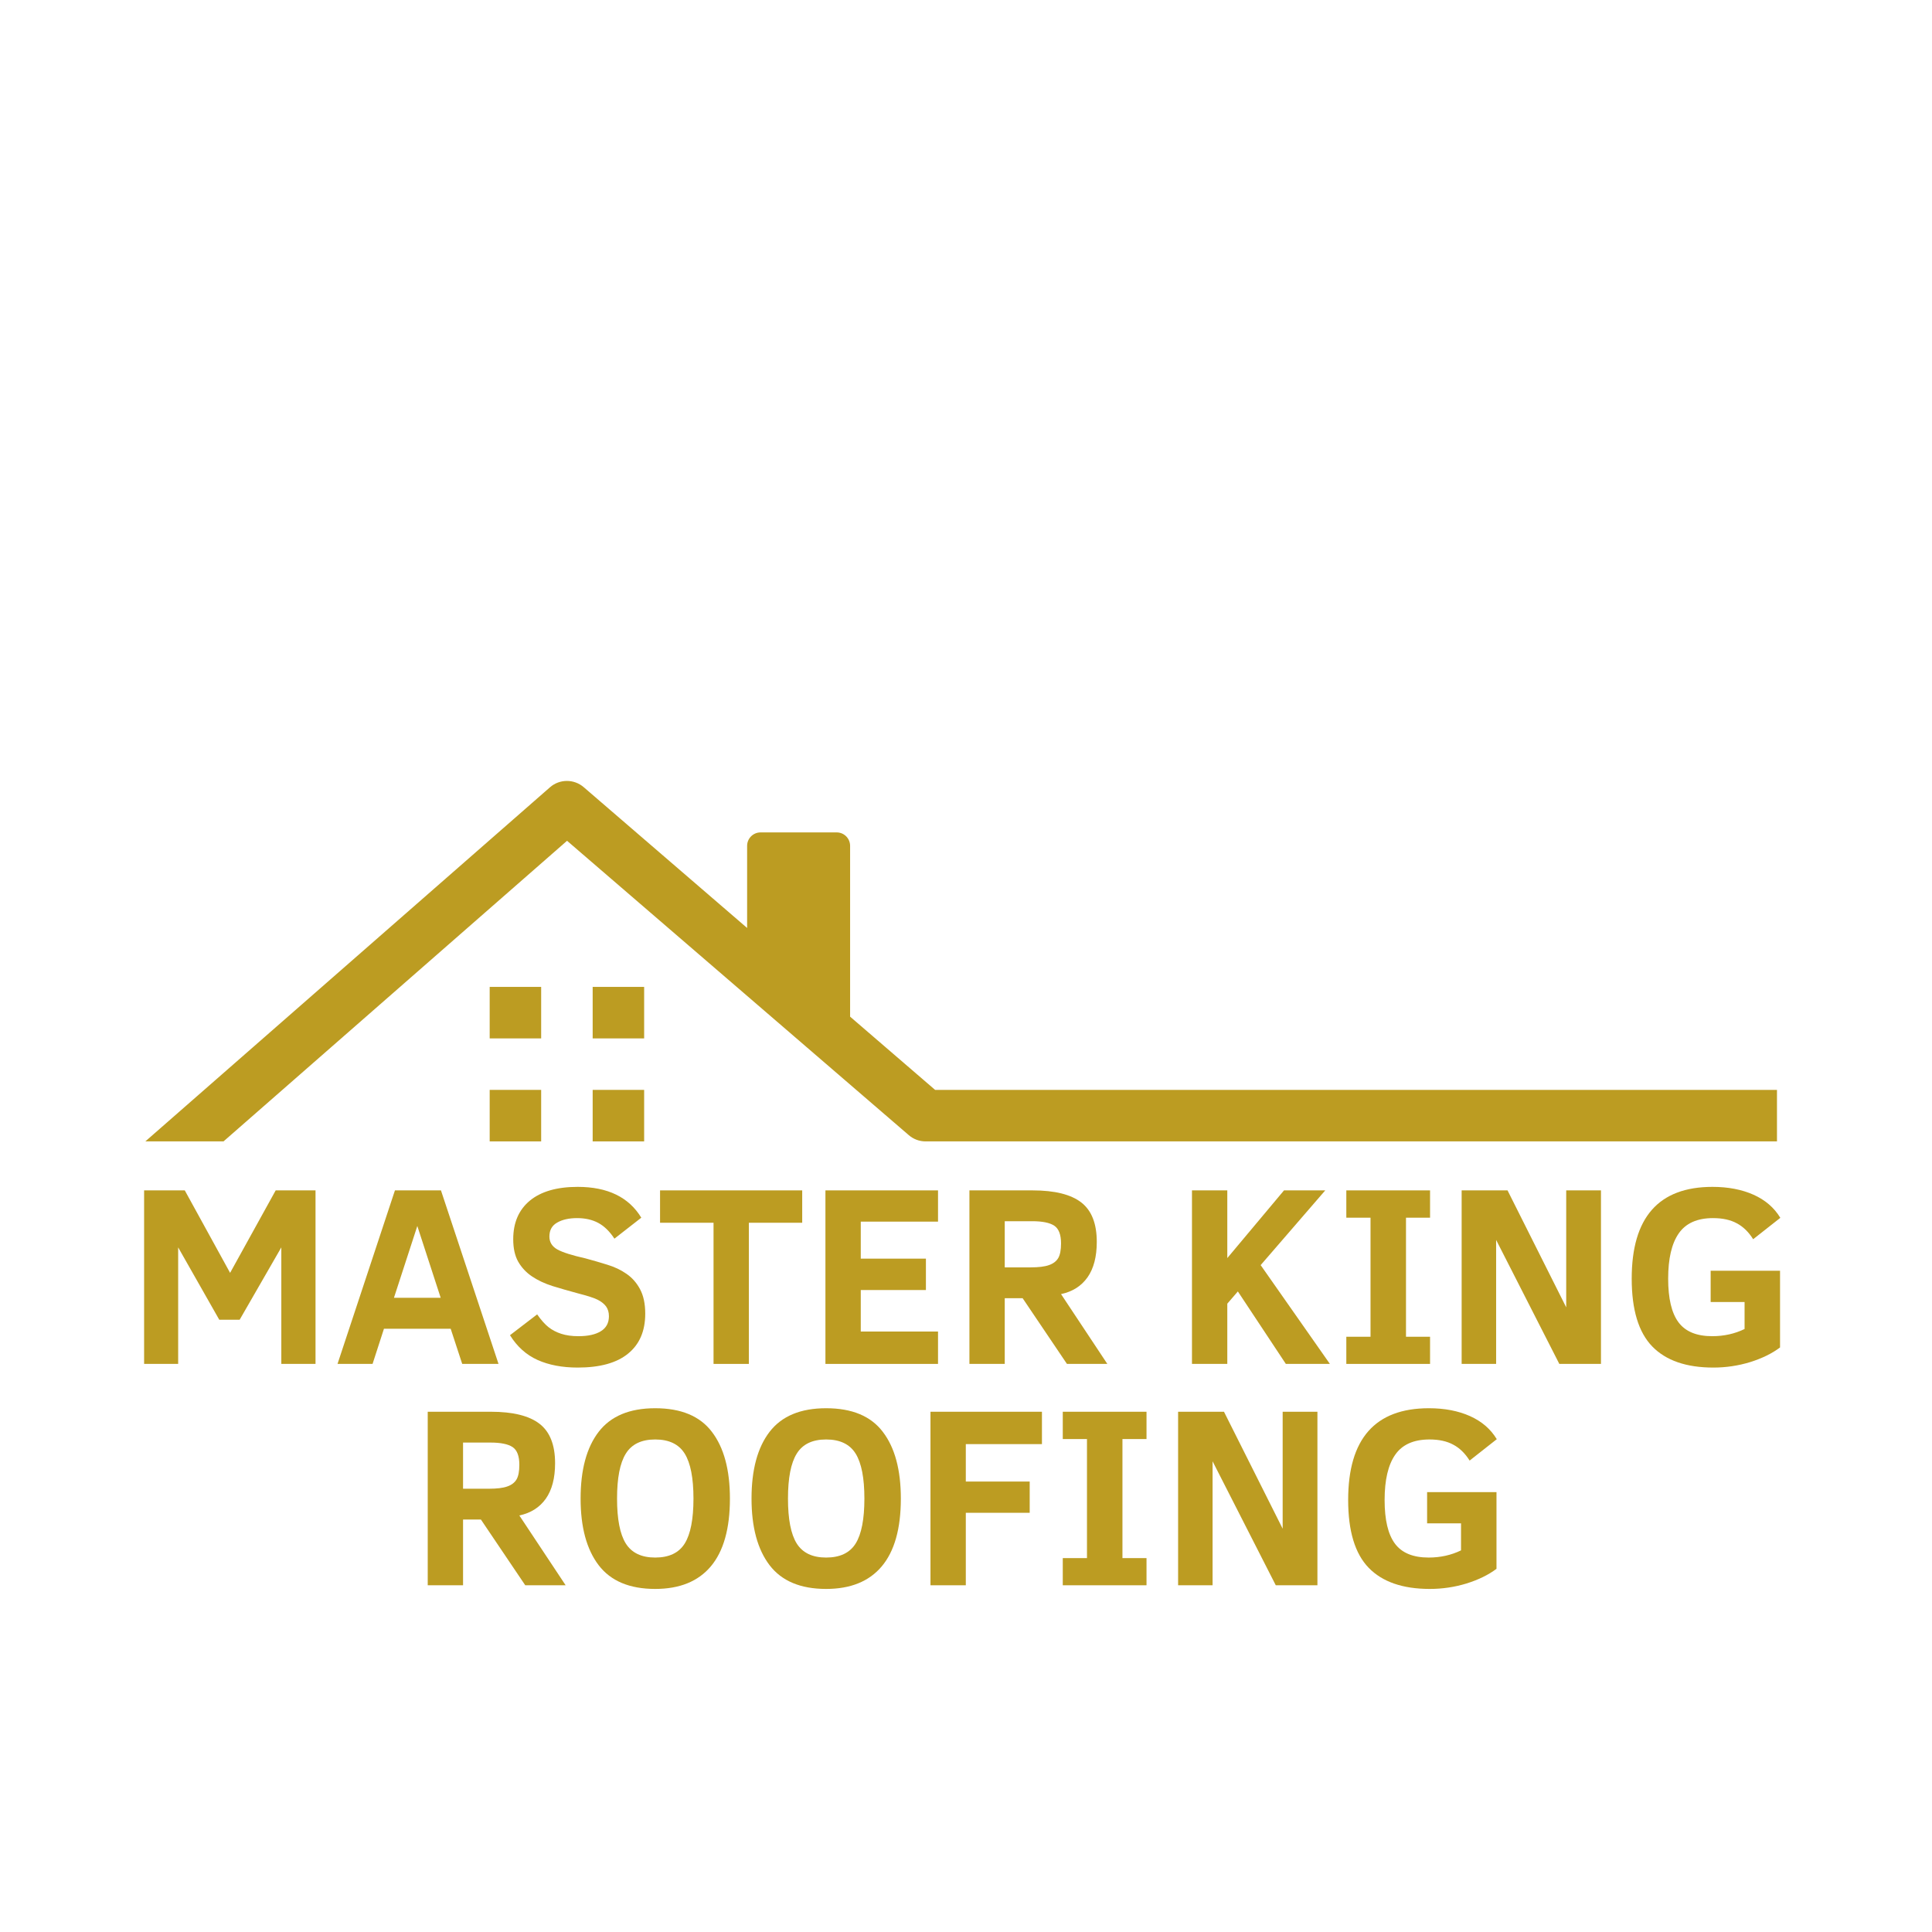
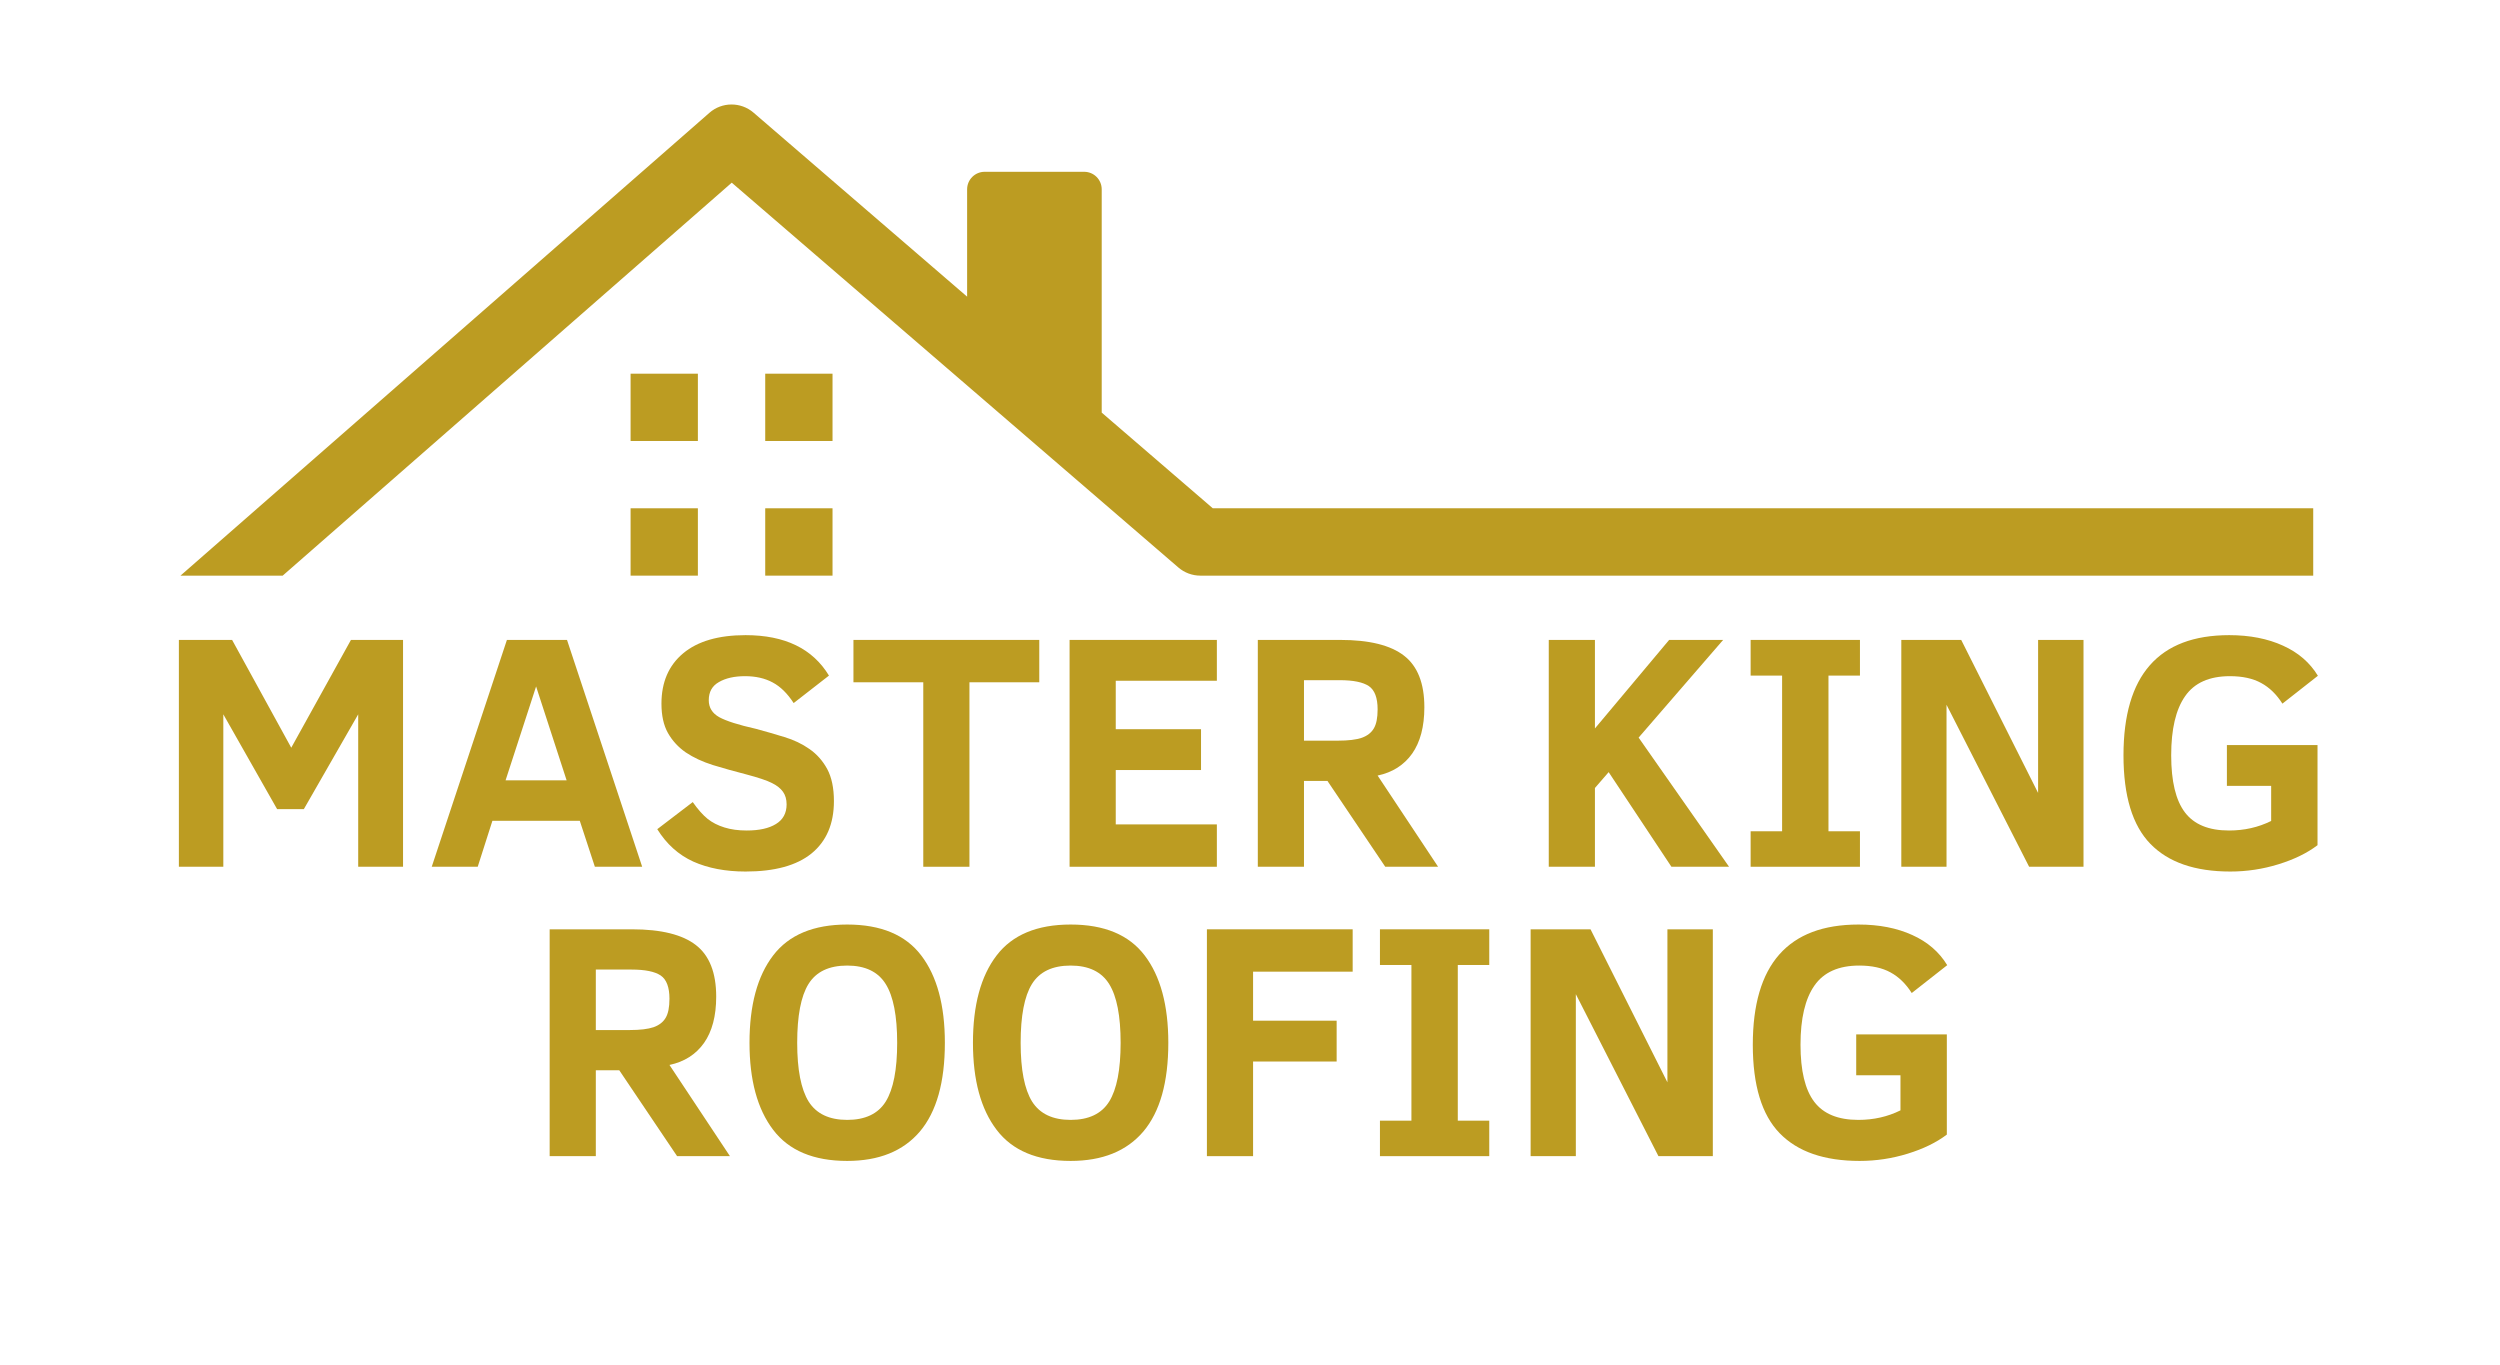
- <svg xmlns="http://www.w3.org/2000/svg" width="286" zoomAndPan="magnify" viewBox="0 0 214.5 214.5" height="286" preserveAspectRatio="xMidYMid meet" version="1.0">
-   <defs>
-     <g />
-   </defs>
-   <path fill="#bc9c22" d="M 197.289 121.004 L 197.289 126.723 L 102.758 126.723 C 102.074 126.723 101.414 126.477 100.895 126.027 L 62.957 93.348 L 24.816 126.723 L 16.137 126.723 L 61.059 87.41 C 62.125 86.473 63.73 86.469 64.805 87.395 L 82.949 103.027 L 82.949 93.91 C 82.949 93.086 83.617 92.418 84.441 92.418 L 92.895 92.418 C 93.719 92.418 94.383 93.086 94.383 93.91 L 94.383 112.875 L 103.82 121.004 Z M 197.289 121.004 " fill-opacity="1" fill-rule="nonzero" />
-   <path fill="#bc9c22" d="M 60.082 109.57 L 54.367 109.57 L 54.367 115.289 L 60.082 115.289 Z M 71.516 115.289 L 65.801 115.289 L 65.801 109.57 L 71.516 109.57 Z M 60.082 126.723 L 54.367 126.723 L 54.367 121.004 L 60.082 121.004 Z M 71.516 126.723 L 65.801 126.723 L 65.801 121.004 L 71.516 121.004 Z M 71.516 126.723 " fill-opacity="1" fill-rule="nonzero" />
-   <g fill="#bc9c22" fill-opacity="1">
-     <g transform="translate(13.90551, 151.4282)">
-       <g>
-         <path d="M 17.328 0 L 17.328 -12.938 L 12.703 -4.906 L 10.438 -4.906 L 5.875 -12.938 L 5.875 0 L 2.094 0 L 2.094 -19.266 L 6.609 -19.266 L 11.641 -10.109 L 16.703 -19.266 L 21.125 -19.266 L 21.125 0 Z M 17.328 0 " />
+ <svg xmlns="http://www.w3.org/2000/svg" width="273" zoomAndPan="magnify" viewBox="0 0 204.75 111.75" height="149" preserveAspectRatio="xMidYMid meet" version="1.2">
+   <defs />
+   <g id="2947d22112">
+     <path style=" stroke:none;fill-rule:nonzero;fill:#bc9c22;fill-opacity:1;" d="M 189.453 41.629 L 189.453 47.145 L 98.309 47.145 C 97.645 47.145 97.008 46.906 96.508 46.477 L 59.93 14.961 L 23.152 47.145 L 14.781 47.145 L 58.102 9.238 C 59.129 8.336 60.672 8.332 61.711 9.223 L 79.207 24.297 L 79.207 15.508 C 79.207 14.711 79.852 14.07 80.645 14.07 L 88.793 14.07 C 89.59 14.07 90.23 14.711 90.23 15.508 L 90.23 33.793 L 99.328 41.629 Z M 189.453 41.629 " />
+     <path style=" stroke:none;fill-rule:nonzero;fill:#bc9c22;fill-opacity:1;" d="M 57.156 30.605 L 51.645 30.605 L 51.645 36.117 L 57.156 36.117 Z M 68.184 36.117 L 62.672 36.117 L 62.672 30.605 L 68.184 30.605 Z M 57.156 47.145 L 51.645 47.145 L 51.645 41.629 L 57.156 41.629 Z M 68.184 47.145 L 62.672 47.145 L 62.672 41.629 L 68.184 41.629 Z M 68.184 47.145 " />
+     <g style="fill:#bc9c22;fill-opacity:1;">
+       <g transform="translate(12.63398, 70.98759)">
+         <path style="stroke:none" d="M 16.703 0 L 16.703 -12.484 L 12.25 -4.719 L 10.062 -4.719 L 5.656 -12.484 L 5.656 0 L 2.016 0 L 2.016 -18.578 L 6.375 -18.578 L 11.219 -9.75 L 16.109 -18.578 L 20.375 -18.578 L 20.375 0 Z M 16.703 0 " />
      </g>
    </g>
-   </g>
-   <g fill="#bc9c22" fill-opacity="1">
-     <g transform="translate(37.09825, 151.4282)">
-       <g>
-         <path d="M 0.375 0 L 6.75 -19.266 L 11.859 -19.266 L 18.25 0 L 14.219 0 L 12.938 -3.906 L 5.531 -3.906 L 4.266 0 Z M 6.641 -7.344 L 11.828 -7.344 L 9.234 -15.312 Z M 6.641 -7.344 " />
+     <g style="fill:#bc9c22;fill-opacity:1;">
+       <g transform="translate(35.00026, 70.98759)">
+         <path style="stroke:none" d="M 0.359 0 L 6.516 -18.578 L 11.438 -18.578 L 17.594 0 L 13.719 0 L 12.484 -3.766 L 5.328 -3.766 L 4.125 0 Z M 6.406 -7.078 L 11.406 -7.078 L 8.906 -14.766 Z M 6.406 -7.078 " />
      </g>
    </g>
-   </g>
-   <g fill="#bc9c22" fill-opacity="1">
-     <g transform="translate(55.69975, 151.4282)">
-       <g>
-         <path d="M 15.938 -5.578 C 15.938 -3.648 15.301 -2.172 14.031 -1.141 C 12.77 -0.109 10.906 0.406 8.438 0.406 C 6.727 0.406 5.242 0.125 3.984 -0.438 C 2.723 -1.008 1.703 -1.926 0.922 -3.188 L 3.938 -5.5 C 4.383 -4.863 4.805 -4.391 5.203 -4.078 C 5.598 -3.766 6.066 -3.52 6.609 -3.344 C 7.16 -3.164 7.797 -3.078 8.516 -3.078 C 9.578 -3.078 10.406 -3.258 11 -3.625 C 11.602 -3.988 11.906 -4.547 11.906 -5.297 C 11.906 -5.723 11.801 -6.082 11.594 -6.375 C 11.383 -6.664 11.07 -6.914 10.656 -7.125 C 10.238 -7.332 9.516 -7.566 8.484 -7.828 C 7.484 -8.098 6.539 -8.367 5.656 -8.641 C 4.77 -8.922 4.004 -9.281 3.359 -9.719 C 2.711 -10.156 2.203 -10.703 1.828 -11.359 C 1.461 -12.016 1.281 -12.844 1.281 -13.844 C 1.281 -15.676 1.895 -17.102 3.125 -18.125 C 4.363 -19.145 6.133 -19.656 8.438 -19.656 C 11.758 -19.656 14.113 -18.516 15.5 -16.234 L 12.516 -13.906 C 11.984 -14.719 11.383 -15.301 10.719 -15.656 C 10.062 -16.008 9.281 -16.188 8.375 -16.188 C 7.469 -16.188 6.727 -16.02 6.156 -15.688 C 5.582 -15.363 5.297 -14.848 5.297 -14.141 C 5.297 -13.516 5.594 -13.035 6.188 -12.703 C 6.781 -12.379 7.816 -12.051 9.297 -11.719 C 10.109 -11.5 10.914 -11.266 11.719 -11.016 C 12.52 -10.773 13.234 -10.438 13.859 -10 C 14.484 -9.57 14.984 -9.004 15.359 -8.297 C 15.742 -7.586 15.938 -6.68 15.938 -5.578 Z M 15.938 -5.578 " />
+     <g style="fill:#bc9c22;fill-opacity:1;">
+       <g transform="translate(52.9389, 70.98759)">
+         <path style="stroke:none" d="M 15.359 -5.375 C 15.359 -3.52 14.75 -2.094 13.531 -1.094 C 12.312 -0.102 10.508 0.391 8.125 0.391 C 6.477 0.391 5.051 0.117 3.844 -0.422 C 2.633 -0.973 1.648 -1.859 0.891 -3.078 L 3.797 -5.297 C 4.223 -4.691 4.629 -4.234 5.016 -3.922 C 5.398 -3.617 5.859 -3.383 6.391 -3.219 C 6.922 -3.051 7.531 -2.969 8.219 -2.969 C 9.238 -2.969 10.035 -3.145 10.609 -3.5 C 11.191 -3.852 11.484 -4.391 11.484 -5.109 C 11.484 -5.523 11.383 -5.867 11.188 -6.141 C 10.988 -6.422 10.688 -6.66 10.281 -6.859 C 9.875 -7.066 9.176 -7.301 8.188 -7.562 C 7.219 -7.812 6.305 -8.066 5.453 -8.328 C 4.598 -8.598 3.859 -8.941 3.234 -9.359 C 2.617 -9.785 2.129 -10.316 1.766 -10.953 C 1.41 -11.586 1.234 -12.391 1.234 -13.359 C 1.234 -15.117 1.828 -16.492 3.016 -17.484 C 4.203 -18.473 5.906 -18.969 8.125 -18.969 C 11.344 -18.969 13.617 -17.863 14.953 -15.656 L 12.062 -13.406 C 11.551 -14.195 10.977 -14.758 10.344 -15.094 C 9.707 -15.438 8.953 -15.609 8.078 -15.609 C 7.203 -15.609 6.488 -15.445 5.938 -15.125 C 5.383 -14.812 5.109 -14.316 5.109 -13.641 C 5.109 -13.035 5.395 -12.57 5.969 -12.25 C 6.539 -11.938 7.539 -11.617 8.969 -11.297 C 9.75 -11.086 10.523 -10.863 11.297 -10.625 C 12.066 -10.395 12.754 -10.066 13.359 -9.641 C 13.961 -9.223 14.445 -8.676 14.812 -8 C 15.176 -7.32 15.359 -6.445 15.359 -5.375 Z M 15.359 -5.375 " />
      </g>
    </g>
-   </g>
-   <g fill="#bc9c22" fill-opacity="1">
-     <g transform="translate(72.79866, 151.4282)">
-       <g>
-         <path d="M 10.344 -15.672 L 10.344 0 L 6.422 0 L 6.422 -15.672 L 0.484 -15.672 L 0.484 -19.266 L 16.266 -19.266 L 16.266 -15.672 Z M 10.344 -15.672 " />
+     <g style="fill:#bc9c22;fill-opacity:1;">
+       <g transform="translate(69.42851, 70.98759)">
+         <path style="stroke:none" d="M 9.969 -15.109 L 9.969 0 L 6.188 0 L 6.188 -15.109 L 0.469 -15.109 L 0.469 -18.578 L 15.688 -18.578 L 15.688 -15.109 Z M 9.969 -15.109 " />
      </g>
    </g>
-   </g>
-   <g fill="#bc9c22" fill-opacity="1">
-     <g transform="translate(89.54975, 151.4282)">
-       <g>
-         <path d="M 2.094 0 L 2.094 -19.266 L 14.594 -19.266 L 14.594 -15.797 L 6.016 -15.797 L 6.016 -11.688 L 13.25 -11.688 L 13.25 -8.203 L 6.016 -8.203 L 6.016 -3.594 L 14.594 -3.594 L 14.594 0 Z M 2.094 0 " />
+     <g style="fill:#bc9c22;fill-opacity:1;">
+       <g transform="translate(85.58268, 70.98759)">
+         <path style="stroke:none" d="M 2.016 0 L 2.016 -18.578 L 14.078 -18.578 L 14.078 -15.234 L 5.797 -15.234 L 5.797 -11.266 L 12.781 -11.266 L 12.781 -7.922 L 5.797 -7.922 L 5.797 -3.469 L 14.078 -3.469 L 14.078 0 Z M 2.016 0 " />
      </g>
    </g>
-   </g>
-   <g fill="#bc9c22" fill-opacity="1">
-     <g transform="translate(105.5356, 151.4282)">
-       <g>
-         <path d="M 12.922 0 L 8 -7.297 L 6.016 -7.297 L 6.016 0 L 2.094 0 L 2.094 -19.266 L 9.094 -19.266 C 11.562 -19.266 13.367 -18.816 14.516 -17.922 C 15.66 -17.035 16.234 -15.578 16.234 -13.547 C 16.234 -11.898 15.891 -10.586 15.203 -9.609 C 14.516 -8.641 13.535 -8.02 12.266 -7.75 L 17.406 0 Z M 12.266 -13.375 C 12.266 -14.352 12.016 -15.008 11.516 -15.344 C 11.016 -15.676 10.195 -15.844 9.062 -15.844 L 6.016 -15.844 L 6.016 -10.719 L 8.891 -10.719 C 9.773 -10.719 10.453 -10.801 10.922 -10.969 C 11.398 -11.133 11.742 -11.395 11.953 -11.75 C 12.16 -12.102 12.266 -12.645 12.266 -13.375 Z M 12.266 -13.375 " />
+     <g style="fill:#bc9c22;fill-opacity:1;">
+       <g transform="translate(100.9989, 70.98759)">
+         <path style="stroke:none" d="M 12.453 0 L 7.719 -7.031 L 5.797 -7.031 L 5.797 0 L 2.016 0 L 2.016 -18.578 L 8.766 -18.578 C 11.148 -18.578 12.895 -18.145 14 -17.281 C 15.102 -16.426 15.656 -15.02 15.656 -13.062 C 15.656 -11.477 15.32 -10.211 14.656 -9.266 C 13.988 -8.328 13.047 -7.727 11.828 -7.469 L 16.781 0 Z M 11.828 -12.891 C 11.828 -13.836 11.586 -14.473 11.109 -14.797 C 10.629 -15.117 9.836 -15.281 8.734 -15.281 L 5.797 -15.281 L 5.797 -10.328 L 8.578 -10.328 C 9.422 -10.328 10.07 -10.406 10.531 -10.562 C 10.988 -10.727 11.316 -10.984 11.516 -11.328 C 11.723 -11.672 11.828 -12.191 11.828 -12.891 Z M 11.828 -12.891 " />
      </g>
    </g>
-   </g>
-   <g fill="#bc9c22" fill-opacity="1">
-     <g transform="translate(123.3997, 151.4282)">
-       <g />
-     </g>
-   </g>
-   <g fill="#bc9c22" fill-opacity="1">
-     <g transform="translate(130.2449, 151.4282)">
-       <g>
-         <path d="M 12.516 0 L 7.188 -8.047 L 6.016 -6.688 L 6.016 0 L 2.094 0 L 2.094 -19.266 L 6.016 -19.266 L 6.016 -11.75 L 12.312 -19.266 L 16.891 -19.266 L 9.719 -10.969 L 17.406 0 Z M 12.516 0 " />
+     <g style="fill:#bc9c22;fill-opacity:1;">
+       <g transform="translate(118.2265, 70.98759)">
+         <path style="stroke:none" d="" />
      </g>
    </g>
-   </g>
-   <g fill="#bc9c22" fill-opacity="1">
-     <g transform="translate(148.0533, 151.4282)">
-       <g>
-         <path d="M 10.719 0 L 1.422 0 L 1.422 -3.016 L 4.109 -3.016 L 4.109 -16.234 L 1.422 -16.234 L 1.422 -19.266 L 10.719 -19.266 L 10.719 -16.234 L 8.047 -16.234 L 8.047 -3.016 L 10.719 -3.016 Z M 10.719 0 " />
+     <g style="fill:#bc9c22;fill-opacity:1;">
+       <g transform="translate(124.8277, 70.98759)">
+         <path style="stroke:none" d="M 12.062 0 L 6.922 -7.75 L 5.797 -6.453 L 5.797 0 L 2.016 0 L 2.016 -18.578 L 5.797 -18.578 L 5.797 -11.328 L 11.875 -18.578 L 16.297 -18.578 L 9.375 -10.578 L 16.781 0 Z M 12.062 0 " />
      </g>
    </g>
-   </g>
-   <g fill="#bc9c22" fill-opacity="1">
-     <g transform="translate(160.1854, 151.4282)">
-       <g>
-         <path d="M 12.938 0 L 5.922 -13.766 L 5.922 0 L 2.094 0 L 2.094 -19.266 L 7.188 -19.266 L 13.703 -6.281 L 13.703 -19.266 L 17.562 -19.266 L 17.562 0 Z M 12.938 0 " />
+     <g style="fill:#bc9c22;fill-opacity:1;">
+       <g transform="translate(142.0015, 70.98759)">
+         <path style="stroke:none" d="M 10.328 0 L 1.375 0 L 1.375 -2.906 L 3.953 -2.906 L 3.953 -15.656 L 1.375 -15.656 L 1.375 -18.578 L 10.328 -18.578 L 10.328 -15.656 L 7.75 -15.656 L 7.75 -2.906 L 10.328 -2.906 Z M 10.328 0 " />
      </g>
    </g>
-   </g>
-   <g fill="#bc9c22" fill-opacity="1">
-     <g transform="translate(179.8164, 151.4282)">
-       <g>
-         <path d="M 14.828 -13.844 C 14.328 -14.645 13.723 -15.234 13.016 -15.609 C 12.316 -15.992 11.438 -16.188 10.375 -16.188 C 8.613 -16.188 7.344 -15.617 6.562 -14.484 C 5.781 -13.359 5.391 -11.688 5.391 -9.469 C 5.391 -7.258 5.773 -5.641 6.547 -4.609 C 7.316 -3.586 8.562 -3.078 10.281 -3.078 C 11.582 -3.078 12.781 -3.344 13.875 -3.875 L 13.875 -6.875 L 10.109 -6.875 L 10.109 -10.344 L 17.812 -10.344 L 17.812 -1.828 C 16.926 -1.16 15.82 -0.617 14.5 -0.203 C 13.176 0.203 11.812 0.406 10.406 0.406 C 7.406 0.406 5.145 -0.375 3.625 -1.938 C 2.102 -3.508 1.344 -6.02 1.344 -9.469 C 1.344 -16.258 4.332 -19.656 10.312 -19.656 C 12.051 -19.656 13.57 -19.363 14.875 -18.781 C 16.176 -18.195 17.164 -17.344 17.844 -16.219 Z M 14.828 -13.844 " />
+     <g style="fill:#bc9c22;fill-opacity:1;">
+       <g transform="translate(153.7012, 70.98759)">
+         <path style="stroke:none" d="M 12.484 0 L 5.719 -13.266 L 5.719 0 L 2.016 0 L 2.016 -18.578 L 6.922 -18.578 L 13.219 -6.047 L 13.219 -18.578 L 16.938 -18.578 L 16.938 0 Z M 12.484 0 " />
      </g>
    </g>
-   </g>
-   <g fill="#bc9c22" fill-opacity="1">
-     <g transform="translate(45.39433, 176.0048)">
-       <g>
-         <path d="M 12.922 0 L 8 -7.297 L 6.016 -7.297 L 6.016 0 L 2.094 0 L 2.094 -19.266 L 9.094 -19.266 C 11.562 -19.266 13.367 -18.816 14.516 -17.922 C 15.66 -17.035 16.234 -15.578 16.234 -13.547 C 16.234 -11.898 15.891 -10.586 15.203 -9.609 C 14.516 -8.641 13.535 -8.02 12.266 -7.75 L 17.406 0 Z M 12.266 -13.375 C 12.266 -14.352 12.016 -15.008 11.516 -15.344 C 11.016 -15.676 10.195 -15.844 9.062 -15.844 L 6.016 -15.844 L 6.016 -10.719 L 8.891 -10.719 C 9.773 -10.719 10.453 -10.801 10.922 -10.969 C 11.398 -11.133 11.742 -11.395 11.953 -11.75 C 12.16 -12.102 12.266 -12.645 12.266 -13.375 Z M 12.266 -13.375 " />
+     <g style="fill:#bc9c22;fill-opacity:1;">
+       <g transform="translate(172.6327, 70.98759)">
+         <path style="stroke:none" d="M 14.297 -13.359 C 13.816 -14.117 13.238 -14.68 12.562 -15.047 C 11.883 -15.422 11.031 -15.609 10 -15.609 C 8.312 -15.609 7.086 -15.062 6.328 -13.969 C 5.566 -12.883 5.188 -11.27 5.188 -9.125 C 5.188 -7 5.562 -5.441 6.312 -4.453 C 7.062 -3.461 8.266 -2.969 9.922 -2.969 C 11.172 -2.969 12.32 -3.227 13.375 -3.75 L 13.375 -6.625 L 9.75 -6.625 L 9.75 -9.969 L 17.172 -9.969 L 17.172 -1.766 C 16.316 -1.117 15.25 -0.598 13.969 -0.203 C 12.695 0.191 11.383 0.391 10.031 0.391 C 7.133 0.391 4.953 -0.363 3.484 -1.875 C 2.016 -3.383 1.281 -5.801 1.281 -9.125 C 1.281 -15.688 4.164 -18.969 9.938 -18.969 C 11.625 -18.969 13.094 -18.68 14.344 -18.109 C 15.594 -17.547 16.547 -16.723 17.203 -15.641 Z M 14.297 -13.359 " />
      </g>
    </g>
-   </g>
-   <g fill="#bc9c22" fill-opacity="1">
-     <g transform="translate(63.25845, 176.0048)">
-       <g>
-         <path d="M 17.781 -9.625 C 17.781 -6.281 17.07 -3.77 15.656 -2.094 C 14.25 -0.426 12.191 0.406 9.484 0.406 C 6.641 0.406 4.547 -0.473 3.203 -2.234 C 1.867 -3.992 1.203 -6.457 1.203 -9.625 C 1.203 -12.82 1.867 -15.289 3.203 -17.031 C 4.547 -18.781 6.641 -19.656 9.484 -19.656 C 12.359 -19.656 14.457 -18.781 15.781 -17.031 C 17.113 -15.289 17.781 -12.82 17.781 -9.625 Z M 13.734 -9.625 C 13.734 -11.906 13.41 -13.566 12.766 -14.609 C 12.117 -15.66 11.023 -16.188 9.484 -16.188 C 7.953 -16.188 6.863 -15.66 6.219 -14.609 C 5.57 -13.566 5.25 -11.906 5.25 -9.625 C 5.25 -7.344 5.57 -5.68 6.219 -4.641 C 6.875 -3.598 7.961 -3.078 9.484 -3.078 C 11.023 -3.078 12.117 -3.598 12.766 -4.641 C 13.41 -5.68 13.734 -7.344 13.734 -9.625 Z M 13.734 -9.625 " />
+     <g style="fill:#bc9c22;fill-opacity:1;">
+       <g transform="translate(43.00071, 94.68846)">
+         <path style="stroke:none" d="M 12.453 0 L 7.719 -7.031 L 5.797 -7.031 L 5.797 0 L 2.016 0 L 2.016 -18.578 L 8.766 -18.578 C 11.148 -18.578 12.895 -18.145 14 -17.281 C 15.102 -16.426 15.656 -15.02 15.656 -13.062 C 15.656 -11.477 15.32 -10.211 14.656 -9.266 C 13.988 -8.328 13.047 -7.727 11.828 -7.469 L 16.781 0 Z M 11.828 -12.891 C 11.828 -13.836 11.586 -14.473 11.109 -14.797 C 10.629 -15.117 9.836 -15.281 8.734 -15.281 L 5.797 -15.281 L 5.797 -10.328 L 8.578 -10.328 C 9.422 -10.328 10.07 -10.406 10.531 -10.562 C 10.988 -10.727 11.316 -10.984 11.516 -11.328 C 11.723 -11.672 11.828 -12.191 11.828 -12.891 Z M 11.828 -12.891 " />
      </g>
    </g>
-   </g>
-   <g fill="#bc9c22" fill-opacity="1">
-     <g transform="translate(82.23559, 176.0048)">
-       <g>
-         <path d="M 17.781 -9.625 C 17.781 -6.281 17.07 -3.77 15.656 -2.094 C 14.25 -0.426 12.191 0.406 9.484 0.406 C 6.641 0.406 4.547 -0.473 3.203 -2.234 C 1.867 -3.992 1.203 -6.457 1.203 -9.625 C 1.203 -12.82 1.867 -15.289 3.203 -17.031 C 4.547 -18.781 6.641 -19.656 9.484 -19.656 C 12.359 -19.656 14.457 -18.781 15.781 -17.031 C 17.113 -15.289 17.781 -12.82 17.781 -9.625 Z M 13.734 -9.625 C 13.734 -11.906 13.41 -13.566 12.766 -14.609 C 12.117 -15.66 11.023 -16.188 9.484 -16.188 C 7.953 -16.188 6.863 -15.66 6.219 -14.609 C 5.57 -13.566 5.25 -11.906 5.25 -9.625 C 5.25 -7.344 5.57 -5.68 6.219 -4.641 C 6.875 -3.598 7.961 -3.078 9.484 -3.078 C 11.023 -3.078 12.117 -3.598 12.766 -4.641 C 13.41 -5.68 13.734 -7.344 13.734 -9.625 Z M 13.734 -9.625 " />
+     <g style="fill:#bc9c22;fill-opacity:1;">
+       <g transform="translate(60.22825, 94.68846)">
+         <path style="stroke:none" d="M 17.156 -9.281 C 17.156 -6.051 16.473 -3.629 15.109 -2.016 C 13.742 -0.41 11.758 0.391 9.156 0.391 C 6.406 0.391 4.383 -0.457 3.094 -2.156 C 1.801 -3.852 1.156 -6.227 1.156 -9.281 C 1.156 -12.363 1.801 -14.75 3.094 -16.438 C 4.383 -18.125 6.406 -18.969 9.156 -18.969 C 11.914 -18.969 13.938 -18.125 15.219 -16.438 C 16.508 -14.75 17.156 -12.363 17.156 -9.281 Z M 13.25 -9.281 C 13.25 -11.488 12.938 -13.094 12.312 -14.094 C 11.688 -15.102 10.633 -15.609 9.156 -15.609 C 7.664 -15.609 6.609 -15.102 5.984 -14.094 C 5.367 -13.094 5.062 -11.488 5.062 -9.281 C 5.062 -7.082 5.375 -5.477 6 -4.469 C 6.633 -3.469 7.688 -2.969 9.156 -2.969 C 10.633 -2.969 11.688 -3.469 12.312 -4.469 C 12.938 -5.477 13.25 -7.082 13.25 -9.281 Z M 13.25 -9.281 " />
      </g>
    </g>
-   </g>
-   <g fill="#bc9c22" fill-opacity="1">
-     <g transform="translate(101.2127, 176.0048)">
-       <g>
-         <path d="M 6.016 -15.672 L 6.016 -11.516 L 13.109 -11.516 L 13.109 -8.047 L 6.016 -8.047 L 6.016 0 L 2.094 0 L 2.094 -19.266 L 14.469 -19.266 L 14.469 -15.672 Z M 6.016 -15.672 " />
+     <g style="fill:#bc9c22;fill-opacity:1;">
+       <g transform="translate(78.52916, 94.68846)">
+         <path style="stroke:none" d="M 17.156 -9.281 C 17.156 -6.051 16.473 -3.629 15.109 -2.016 C 13.742 -0.41 11.758 0.391 9.156 0.391 C 6.406 0.391 4.383 -0.457 3.094 -2.156 C 1.801 -3.852 1.156 -6.227 1.156 -9.281 C 1.156 -12.363 1.801 -14.75 3.094 -16.438 C 4.383 -18.125 6.406 -18.969 9.156 -18.969 C 11.914 -18.969 13.938 -18.125 15.219 -16.438 C 16.508 -14.75 17.156 -12.363 17.156 -9.281 Z M 13.25 -9.281 C 13.25 -11.488 12.938 -13.094 12.312 -14.094 C 11.688 -15.102 10.633 -15.609 9.156 -15.609 C 7.664 -15.609 6.609 -15.102 5.984 -14.094 C 5.367 -13.094 5.062 -11.488 5.062 -9.281 C 5.062 -7.082 5.375 -5.477 6 -4.469 C 6.633 -3.469 7.688 -2.969 9.156 -2.969 C 10.633 -2.969 11.688 -3.469 12.312 -4.469 C 12.938 -5.477 13.25 -7.082 13.25 -9.281 Z M 13.25 -9.281 " />
      </g>
    </g>
-   </g>
-   <g fill="#bc9c22" fill-opacity="1">
-     <g transform="translate(116.5725, 176.0048)">
-       <g>
-         <path d="M 10.719 0 L 1.422 0 L 1.422 -3.016 L 4.109 -3.016 L 4.109 -16.234 L 1.422 -16.234 L 1.422 -19.266 L 10.719 -19.266 L 10.719 -16.234 L 8.047 -16.234 L 8.047 -3.016 L 10.719 -3.016 Z M 10.719 0 " />
+     <g style="fill:#bc9c22;fill-opacity:1;">
+       <g transform="translate(96.83007, 94.68846)">
+         <path style="stroke:none" d="M 5.797 -15.109 L 5.797 -11.094 L 12.641 -11.094 L 12.641 -7.75 L 5.797 -7.75 L 5.797 0 L 2.016 0 L 2.016 -18.578 L 13.953 -18.578 L 13.953 -15.109 Z M 5.797 -15.109 " />
      </g>
    </g>
-   </g>
-   <g fill="#bc9c22" fill-opacity="1">
-     <g transform="translate(128.7046, 176.0048)">
-       <g>
-         <path d="M 12.938 0 L 5.922 -13.766 L 5.922 0 L 2.094 0 L 2.094 -19.266 L 7.188 -19.266 L 13.703 -6.281 L 13.703 -19.266 L 17.562 -19.266 L 17.562 0 Z M 12.938 0 " />
+     <g style="fill:#bc9c22;fill-opacity:1;">
+       <g transform="translate(111.6425, 94.68846)">
+         <path style="stroke:none" d="M 10.328 0 L 1.375 0 L 1.375 -2.906 L 3.953 -2.906 L 3.953 -15.656 L 1.375 -15.656 L 1.375 -18.578 L 10.328 -18.578 L 10.328 -15.656 L 7.75 -15.656 L 7.75 -2.906 L 10.328 -2.906 Z M 10.328 0 " />
      </g>
    </g>
-   </g>
-   <g fill="#bc9c22" fill-opacity="1">
-     <g transform="translate(148.3356, 176.0048)">
-       <g>
-         <path d="M 14.828 -13.844 C 14.328 -14.645 13.723 -15.234 13.016 -15.609 C 12.316 -15.992 11.438 -16.188 10.375 -16.188 C 8.613 -16.188 7.344 -15.617 6.562 -14.484 C 5.781 -13.359 5.391 -11.688 5.391 -9.469 C 5.391 -7.258 5.773 -5.641 6.547 -4.609 C 7.316 -3.586 8.562 -3.078 10.281 -3.078 C 11.582 -3.078 12.781 -3.344 13.875 -3.875 L 13.875 -6.875 L 10.109 -6.875 L 10.109 -10.344 L 17.812 -10.344 L 17.812 -1.828 C 16.926 -1.16 15.82 -0.617 14.5 -0.203 C 13.176 0.203 11.812 0.406 10.406 0.406 C 7.406 0.406 5.145 -0.375 3.625 -1.938 C 2.102 -3.508 1.344 -6.02 1.344 -9.469 C 1.344 -16.258 4.332 -19.656 10.312 -19.656 C 12.051 -19.656 13.57 -19.363 14.875 -18.781 C 16.176 -18.195 17.164 -17.344 17.844 -16.219 Z M 14.828 -13.844 " />
+     <g style="fill:#bc9c22;fill-opacity:1;">
+       <g transform="translate(123.3422, 94.68846)">
+         <path style="stroke:none" d="M 12.484 0 L 5.719 -13.266 L 5.719 0 L 2.016 0 L 2.016 -18.578 L 6.922 -18.578 L 13.219 -6.047 L 13.219 -18.578 L 16.938 -18.578 L 16.938 0 Z M 12.484 0 " />
+       </g>
+     </g>
+     <g style="fill:#bc9c22;fill-opacity:1;">
+       <g transform="translate(142.2737, 94.68846)">
+         <path style="stroke:none" d="M 14.297 -13.359 C 13.816 -14.117 13.238 -14.68 12.562 -15.047 C 11.883 -15.422 11.031 -15.609 10 -15.609 C 8.312 -15.609 7.086 -15.062 6.328 -13.969 C 5.566 -12.883 5.188 -11.27 5.188 -9.125 C 5.188 -7 5.562 -5.441 6.312 -4.453 C 7.062 -3.461 8.266 -2.969 9.922 -2.969 C 11.172 -2.969 12.32 -3.227 13.375 -3.75 L 13.375 -6.625 L 9.75 -6.625 L 9.75 -9.969 L 17.172 -9.969 L 17.172 -1.766 C 16.316 -1.117 15.25 -0.598 13.969 -0.203 C 12.695 0.191 11.383 0.391 10.031 0.391 C 7.133 0.391 4.953 -0.363 3.484 -1.875 C 2.016 -3.383 1.281 -5.801 1.281 -9.125 C 1.281 -15.688 4.164 -18.969 9.938 -18.969 C 11.625 -18.969 13.094 -18.68 14.344 -18.109 C 15.594 -17.547 16.547 -16.723 17.203 -15.641 Z M 14.297 -13.359 " />
      </g>
    </g>
  </g>
</svg>
